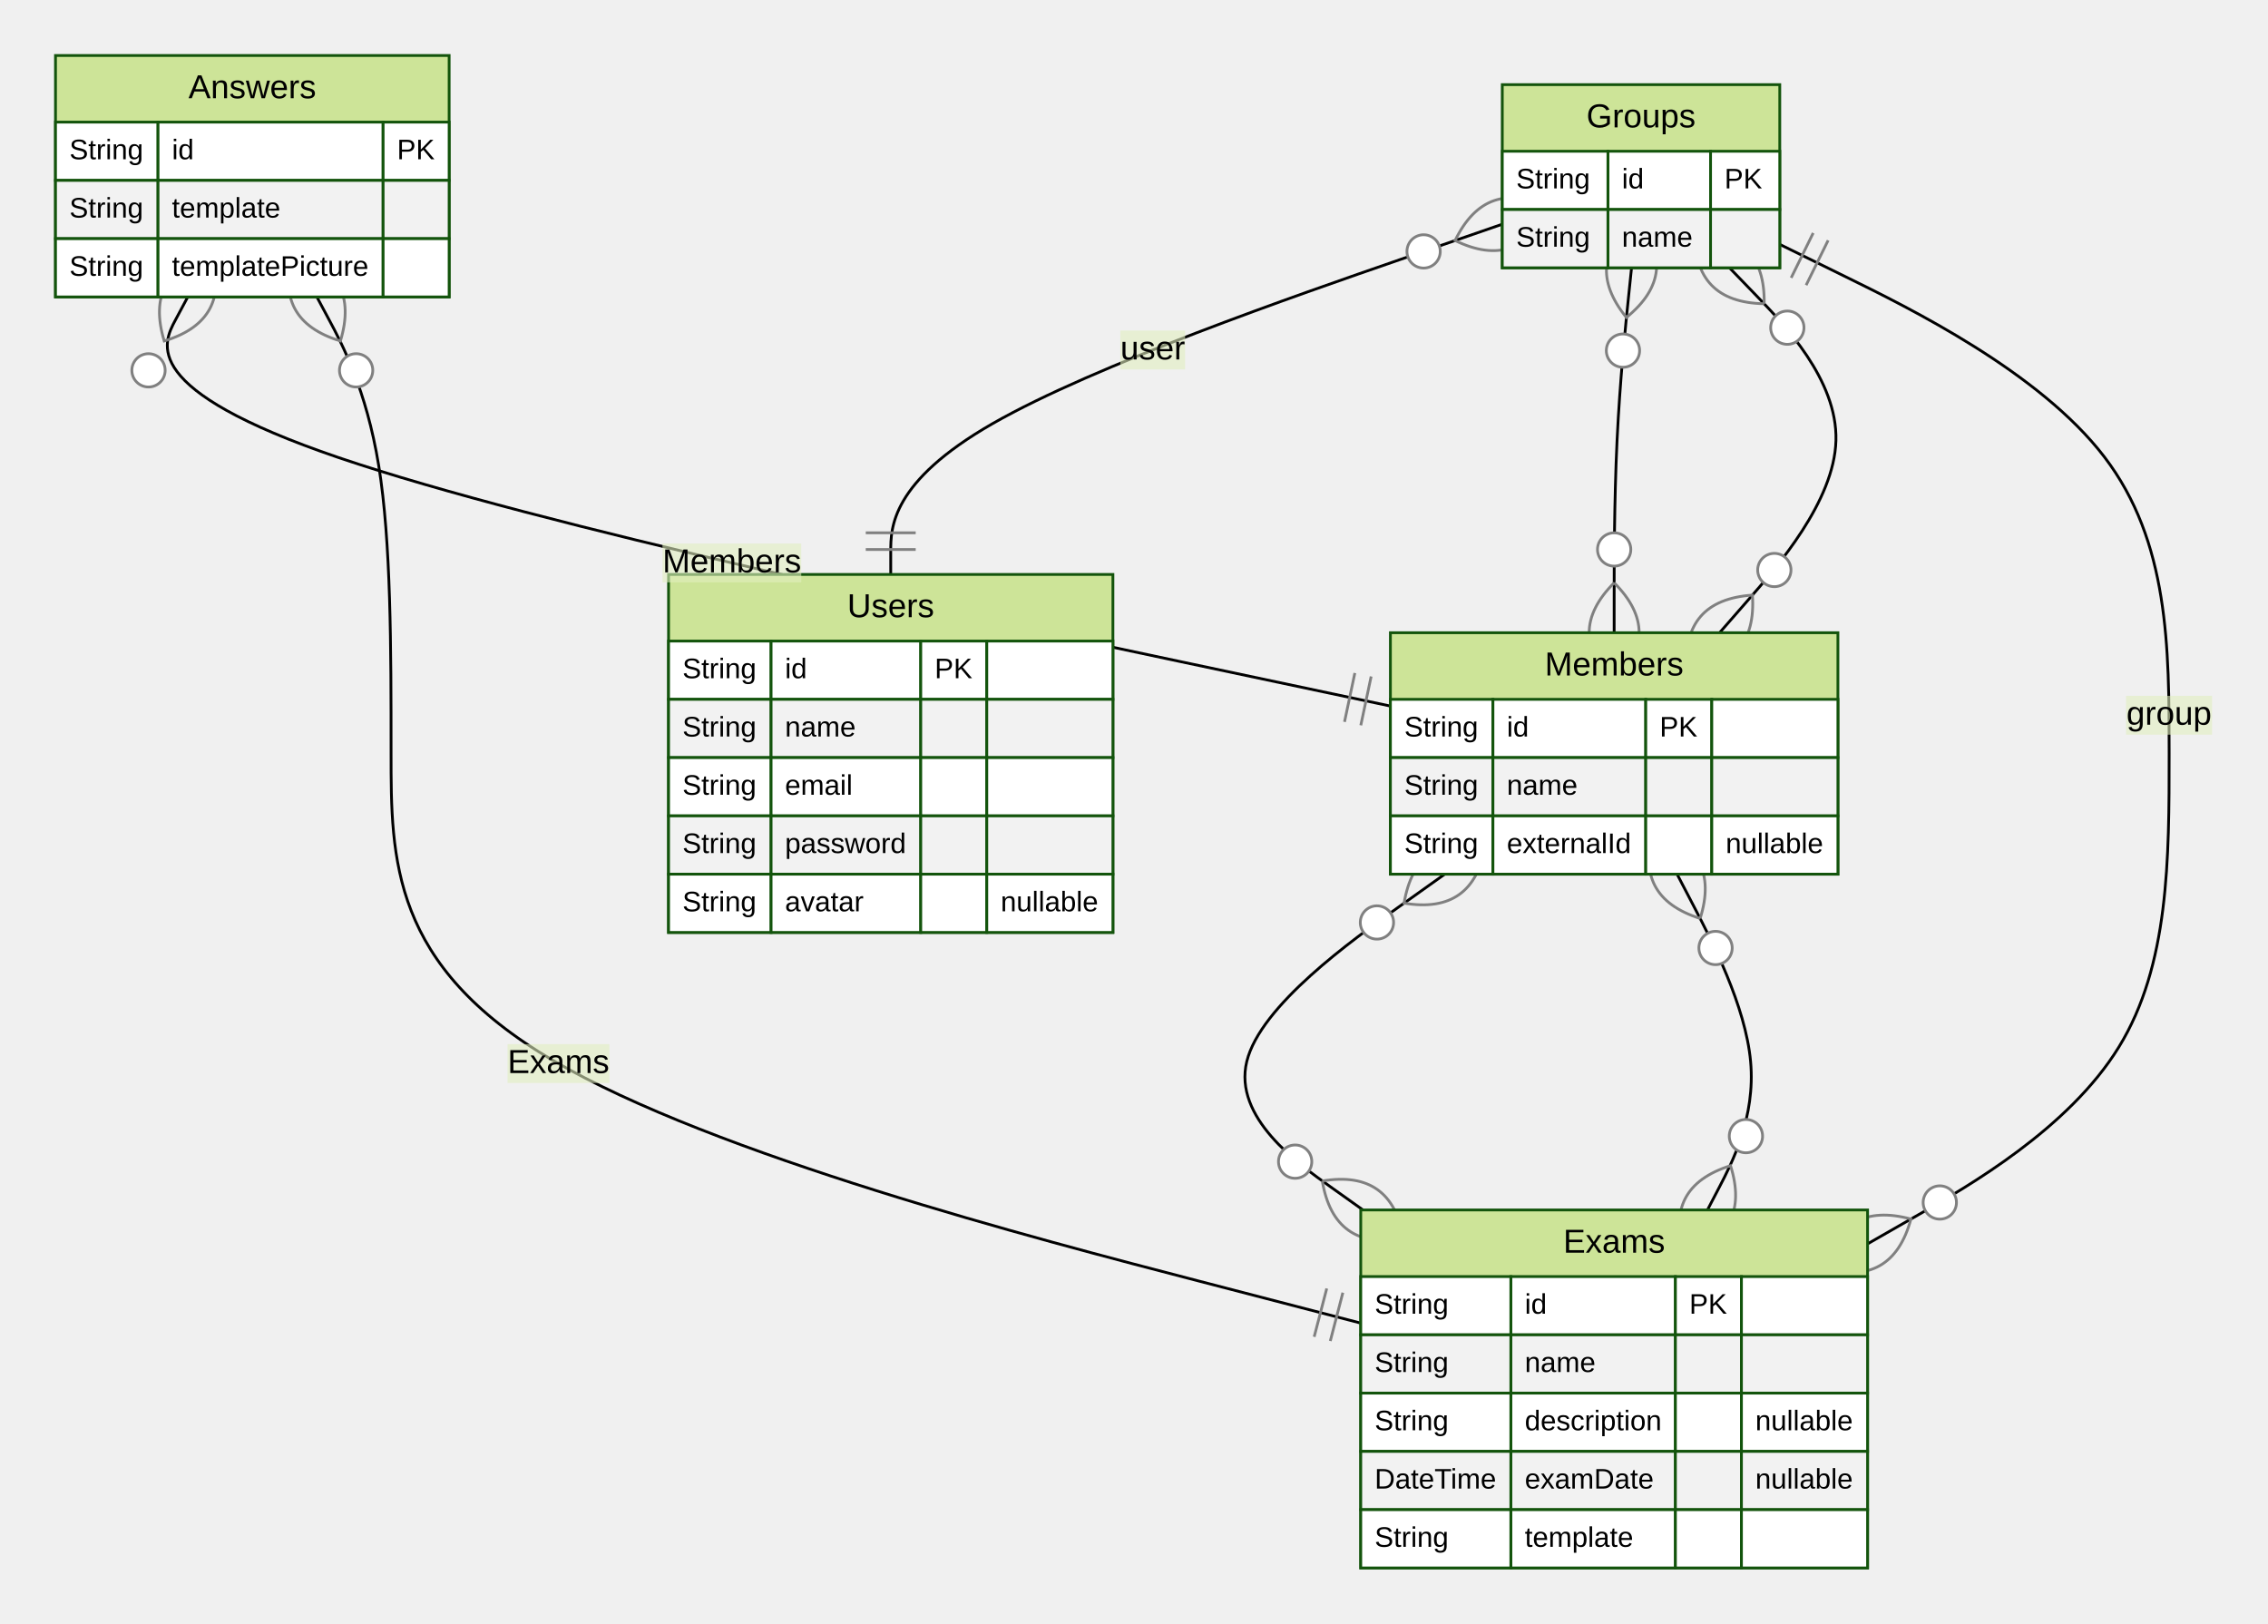
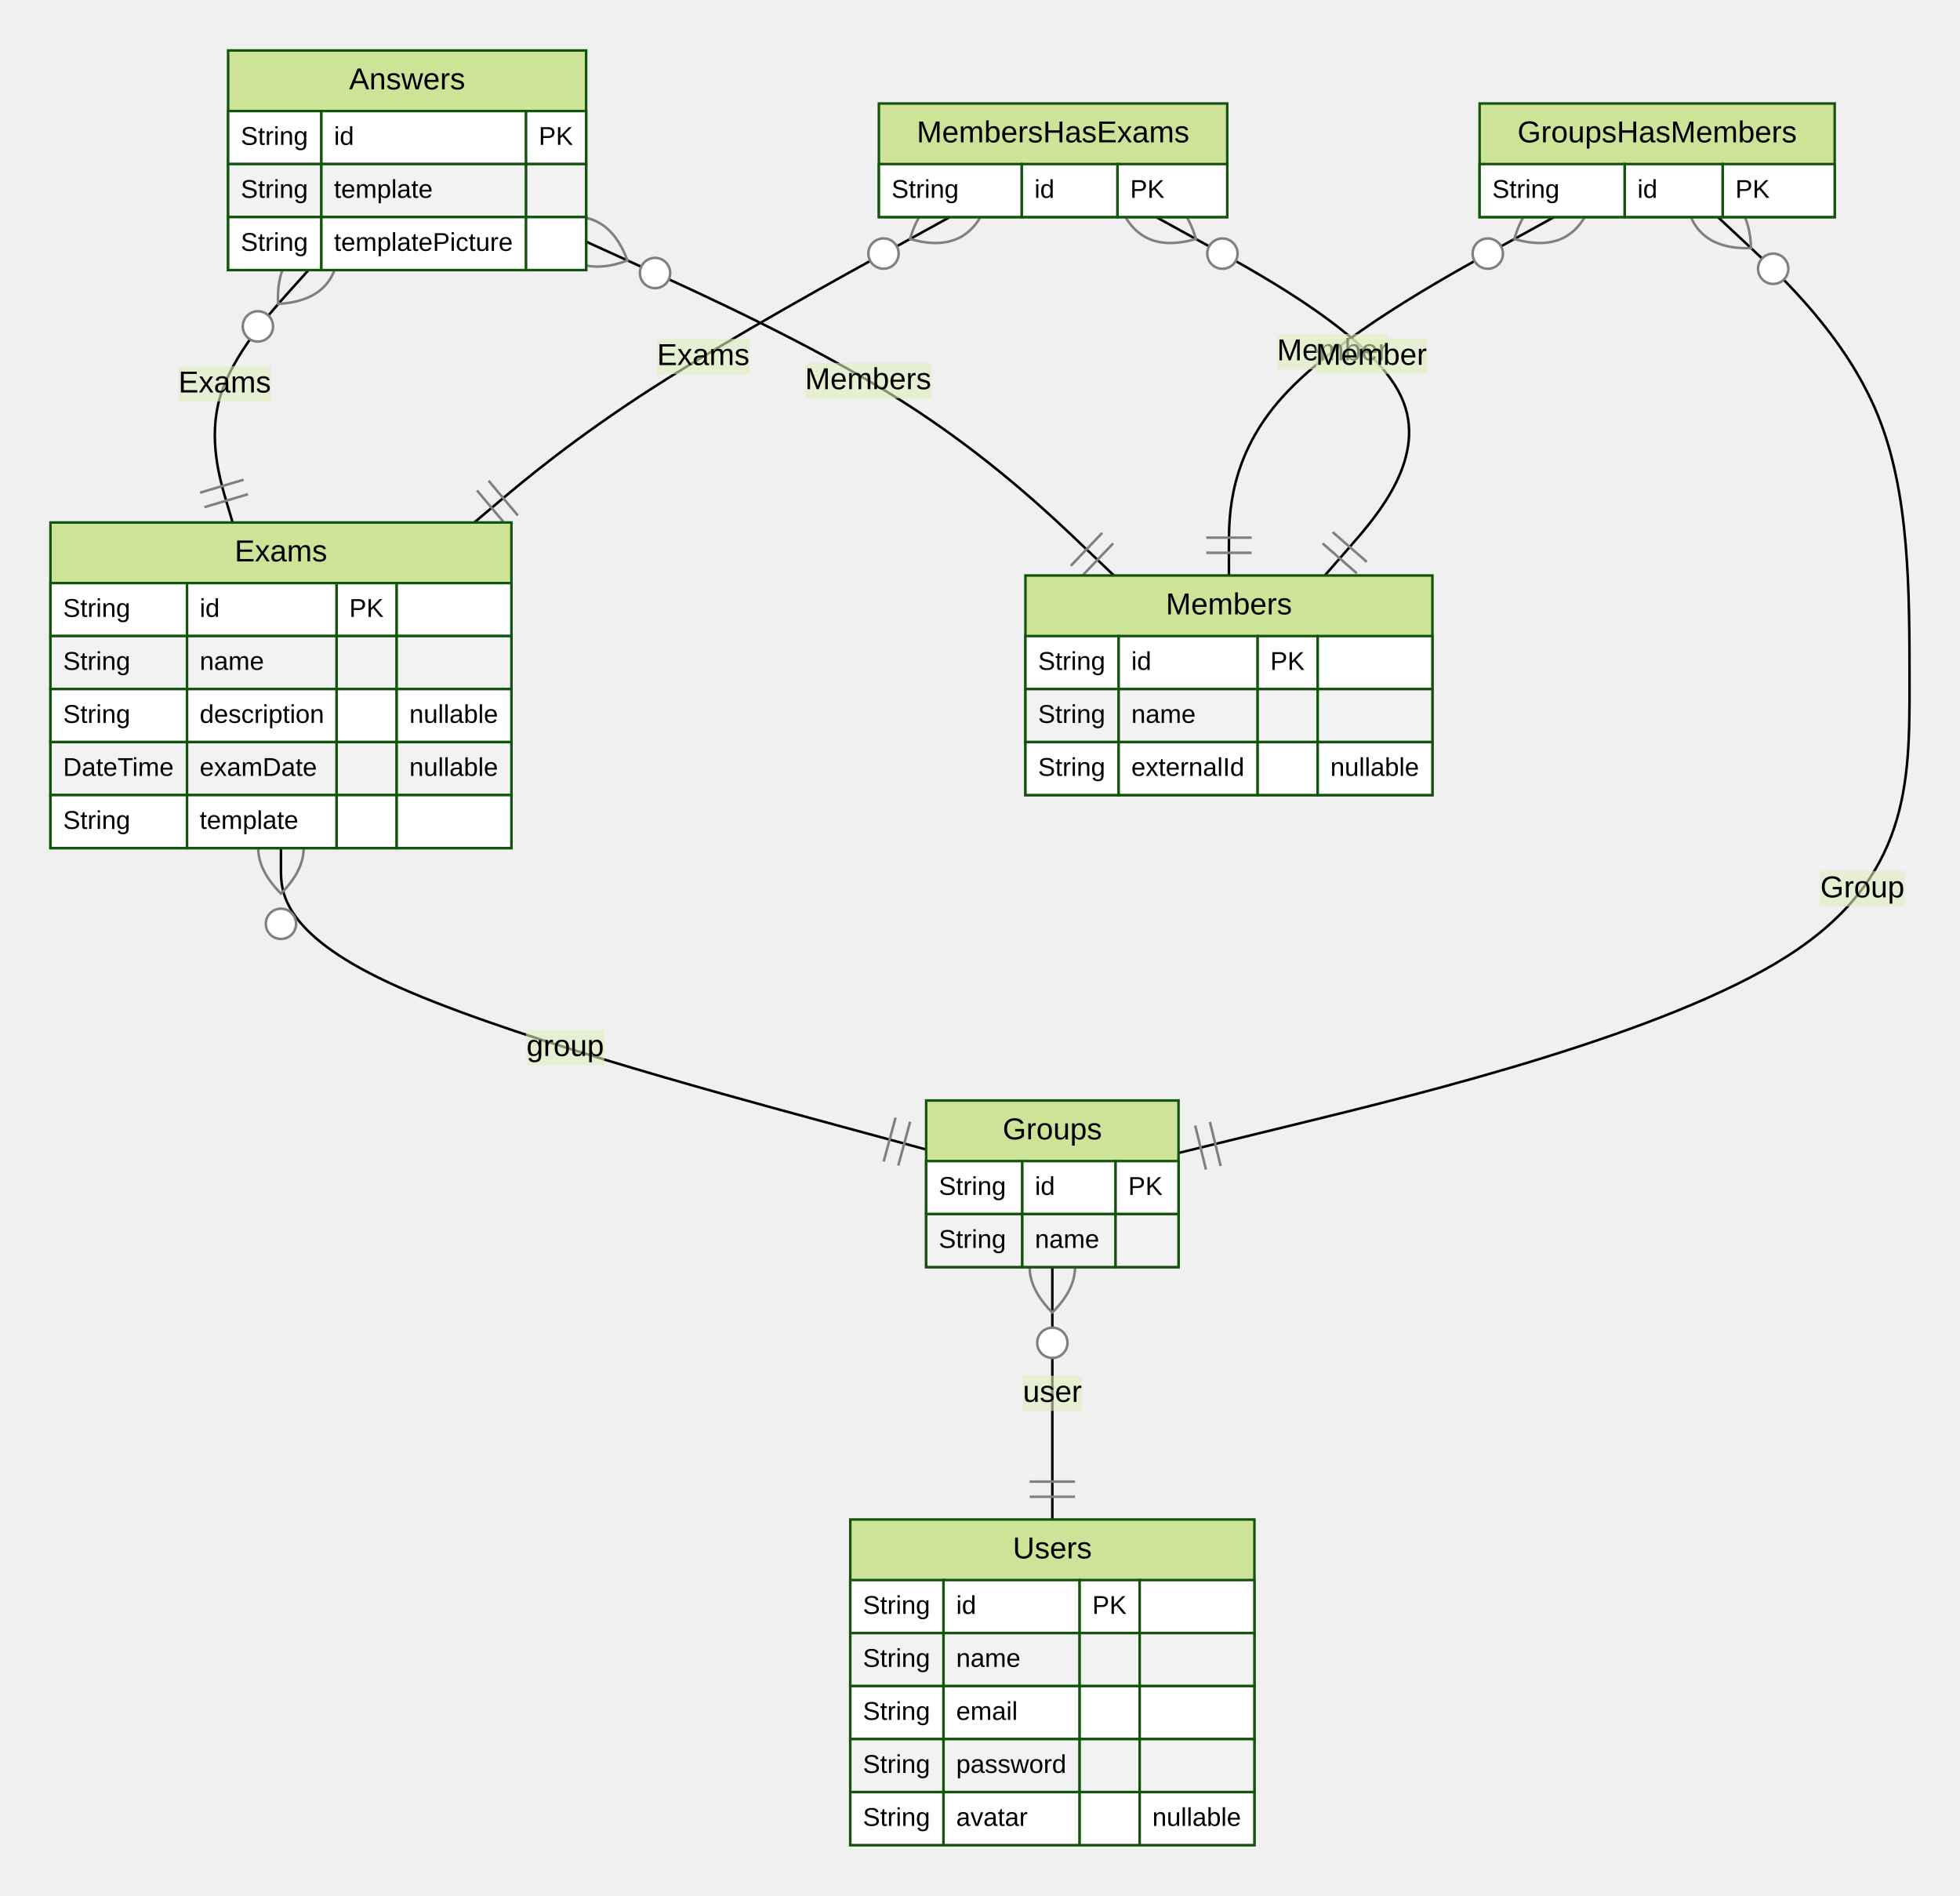
- <svg xmlns="http://www.w3.org/2000/svg" aria-labelledby="chart-title-mermaid-0 chart-desc-mermaid-0" role="img" viewBox="0 0 817.317 585" style="max-width: 817.317px; background-color: white;" width="100%" id="mermaid-0">
+ <svg xmlns="http://www.w3.org/2000/svg" aria-labelledby="chart-title-mermaid-0 chart-desc-mermaid-0" role="img" viewBox="0 0 776.638 751" style="max-width: 776.638px; background-color: white;" width="100%" id="mermaid-0">
  <style>#mermaid-0 {font-family:"trebuchet ms",verdana,arial,sans-serif;font-size:16px;fill:#000000;}#mermaid-0 .error-icon{fill:#552222;}#mermaid-0 .error-text{fill:#552222;stroke:#552222;}#mermaid-0 .edge-thickness-normal{stroke-width:2px;}#mermaid-0 .edge-thickness-thick{stroke-width:3.5px;}#mermaid-0 .edge-pattern-solid{stroke-dasharray:0;}#mermaid-0 .edge-pattern-dashed{stroke-dasharray:3;}#mermaid-0 .edge-pattern-dotted{stroke-dasharray:2;}#mermaid-0 .marker{fill:#000000;stroke:#000000;}#mermaid-0 .marker.cross{stroke:#000000;}#mermaid-0 svg{font-family:"trebuchet ms",verdana,arial,sans-serif;font-size:16px;}#mermaid-0 .entityBox{fill:#cde498;stroke:#13540c;}#mermaid-0 .attributeBoxOdd{fill:#ffffff;stroke:#13540c;}#mermaid-0 .attributeBoxEven{fill:#f2f2f2;stroke:#13540c;}#mermaid-0 .relationshipLabelBox{fill:hsl(78.158, 58.462%, 84.51%);opacity:0.7;background-color:hsl(78.158, 58.462%, 84.51%);}#mermaid-0 .relationshipLabelBox rect{opacity:0.5;}#mermaid-0 .relationshipLine{stroke:#000000;}#mermaid-0 :root{--mermaid-font-family:"trebuchet ms",verdana,arial,sans-serif;}</style>
  <g />
  <defs>
    <marker orient="auto" markerHeight="18" markerWidth="18" refY="9" refX="0" id="ONLY_ONE_START">
      <path d="M9,0 L9,18 M15,0 L15,18" fill="none" stroke="gray" />
    </marker>
  </defs>
  <defs>
    <marker orient="auto" markerHeight="18" markerWidth="18" refY="9" refX="18" id="ONLY_ONE_END">
      <path d="M3,0 L3,18 M9,0 L9,18" fill="none" stroke="gray" />
    </marker>
  </defs>
  <defs>
    <marker orient="auto" markerHeight="18" markerWidth="30" refY="9" refX="0" id="ZERO_OR_ONE_START">
      <circle r="6" cy="9" cx="21" fill="white" stroke="gray" />
      <path d="M9,0 L9,18" fill="none" stroke="gray" />
    </marker>
  </defs>
  <defs>
    <marker orient="auto" markerHeight="18" markerWidth="30" refY="9" refX="30" id="ZERO_OR_ONE_END">
      <circle r="6" cy="9" cx="9" fill="white" stroke="gray" />
      <path d="M21,0 L21,18" fill="none" stroke="gray" />
    </marker>
  </defs>
  <defs>
    <marker orient="auto" markerHeight="36" markerWidth="45" refY="18" refX="18" id="ONE_OR_MORE_START">
      <path d="M0,18 Q 18,0 36,18 Q 18,36 0,18 M42,9 L42,27" fill="none" stroke="gray" />
    </marker>
  </defs>
  <defs>
    <marker orient="auto" markerHeight="36" markerWidth="45" refY="18" refX="27" id="ONE_OR_MORE_END">
      <path d="M3,9 L3,27 M9,18 Q27,0 45,18 Q27,36 9,18" fill="none" stroke="gray" />
    </marker>
  </defs>
  <defs>
    <marker orient="auto" markerHeight="36" markerWidth="57" refY="18" refX="18" id="ZERO_OR_MORE_START">
      <circle r="6" cy="18" cx="48" fill="white" stroke="gray" />
      <path d="M0,18 Q18,0 36,18 Q18,36 0,18" fill="none" stroke="gray" />
    </marker>
  </defs>
  <defs>
    <marker orient="auto" markerHeight="36" markerWidth="57" refY="18" refX="39" id="ZERO_OR_MORE_END">
      <circle r="6" cy="18" cx="9" fill="white" stroke="gray" />
      <path d="M21,18 Q39,0 57,18 Q39,36 21,18" fill="none" stroke="gray" />
    </marker>
  </defs>
-   <path marker-start="url(#ZERO_OR_MORE_START)" marker-end="url(#ONLY_ONE_END)" fill="none" stroke="gray" d="M541.375,80.79L504.645,93.492C467.915,106.194,394.454,131.597,357.723,152.632C320.993,173.667,320.993,190.333,320.993,198.667L320.993,207" class="er relationshipLine" />
-   <path marker-start="url(#ZERO_OR_MORE_START)" marker-end="url(#ZERO_OR_MORE_END)" fill="none" stroke="gray" d="M587.958,96.5L586.914,106.583C585.869,116.667,583.781,136.833,582.737,158.75C581.692,180.667,581.692,204.333,581.692,216.167L581.692,228" class="er relationshipLine" />
-   <path marker-start="url(#ZERO_OR_MORE_START)" marker-end="url(#ONLY_ONE_END)" fill="none" stroke="gray" d="M673.014,448.219L691.127,437.849C709.24,427.479,745.466,406.74,763.579,377.286C781.692,347.833,781.692,309.667,781.692,271.5C781.692,233.333,781.692,195.167,758.306,164.594C734.92,134.021,688.148,111.043,664.761,99.554L641.375,88.064" class="er relationshipLine" />
-   <path marker-start="url(#ZERO_OR_MORE_START)" marker-end="url(#ZERO_OR_MORE_END)" fill="none" stroke="gray" d="M615.313,436L619.657,427.667C624,419.333,632.688,402.667,630.863,382.5C629.039,362.333,616.703,338.667,610.535,326.833L604.367,315" class="er relationshipLine" />
-   <path marker-start="url(#ZERO_OR_MORE_START)" marker-end="url(#ONLY_ONE_END)" fill="none" stroke="gray" d="M67.666,107L63.21,115.333C58.754,123.667,49.841,140.333,122.073,164.904C194.305,189.476,347.681,221.951,424.37,238.189L501.058,254.427" class="er relationshipLine" />
-   <path marker-start="url(#ZERO_OR_MORE_START)" marker-end="url(#ONLY_ONE_END)" fill="none" stroke="gray" d="M114.19,107L118.647,115.333C123.103,123.667,132.016,140.333,136.472,167.75C140.928,195.167,140.928,233.333,140.928,271.5C140.928,309.667,140.928,347.833,199.169,382.046C257.409,416.259,373.89,446.518,432.131,461.647L490.371,476.777" class="er relationshipLine" />
-   <path marker-start="url(#ZERO_OR_MORE_START)" marker-end="url(#ZERO_OR_MORE_END)" fill="none" stroke="gray" d="M619.684,228L630.018,216.167C640.353,204.333,661.023,180.667,661.618,158.75C662.212,136.833,642.732,116.667,632.992,106.583L623.252,96.5" class="er relationshipLine" />
-   <path marker-start="url(#ZERO_OR_MORE_START)" marker-end="url(#ZERO_OR_MORE_END)" fill="none" stroke="gray" d="M520.641,315L504.033,326.833C487.425,338.667,454.209,362.333,449.297,382.5C444.385,402.667,467.776,419.333,479.472,427.667L491.167,436" class="er relationshipLine" />
-   <g transform="translate(240.9282,207 )" id="Users">
+   <path marker-start="url(#ZERO_OR_MORE_START)" marker-end="url(#ONLY_ONE_END)" fill="none" stroke="gray" d="M416.983,502L416.983,510.333C416.983,518.667,416.983,535.333,416.983,552C416.983,568.667,416.983,585.333,416.983,593.667L416.983,602" class="er relationshipLine" />
+   <path marker-start="url(#ZERO_OR_MORE_START)" marker-end="url(#ONLY_ONE_END)" fill="none" stroke="gray" d="M111.321,336L111.321,344.333C111.321,352.667,111.321,369.333,153.932,389.237C196.542,409.141,281.762,432.282,324.373,443.852L366.983,455.423" class="er relationshipLine" />
+   <path marker-start="url(#ZERO_OR_MORE_START)" marker-end="url(#ONLY_ONE_END)" fill="none" stroke="gray" d="M232.25,95.746L254.705,105.955C277.161,116.164,322.072,136.582,356.926,158.624C391.78,180.667,416.578,204.333,428.977,216.167L441.376,228" class="er relationshipLine" />
+   <path marker-start="url(#ZERO_OR_MORE_START)" marker-end="url(#ONLY_ONE_END)" fill="none" stroke="gray" d="M122.244,107L114.758,115.333C107.272,123.667,92.299,140.333,87.287,157C82.275,173.667,87.224,190.333,89.698,198.667L92.172,207" class="er relationshipLine" />
+   <path marker-start="url(#ZERO_OR_MORE_START)" marker-end="url(#ONLY_ONE_END)" fill="none" stroke="gray" d="M615.805,86L594.33,97.833C572.855,109.667,529.905,133.333,508.43,157C486.955,180.667,486.955,204.333,486.955,216.167L486.955,228" class="er relationshipLine" />
+   <path marker-start="url(#ZERO_OR_MORE_START)" marker-end="url(#ONLY_ONE_END)" fill="none" stroke="gray" d="M680.702,86L693.358,97.833C706.014,109.667,731.326,133.333,743.982,164.25C756.638,195.167,756.638,233.333,756.638,271.5C756.638,309.667,756.638,347.833,708.362,378.714C660.086,409.594,563.535,433.188,515.259,444.985L466.983,456.782" class="er relationshipLine" />
+   <path marker-start="url(#ZERO_OR_MORE_START)" marker-end="url(#ONLY_ONE_END)" fill="none" stroke="gray" d="M458.104,86L479.579,97.833C501.054,109.667,544.004,133.333,555.145,157C566.285,180.667,545.616,204.333,535.281,216.167L524.946,228" class="er relationshipLine" />
+   <path marker-start="url(#ZERO_OR_MORE_START)" marker-end="url(#ONLY_ONE_END)" fill="none" stroke="gray" d="M376.369,86L354.857,97.833C333.346,109.667,290.322,133.333,258.914,153.5C227.506,173.667,207.713,190.333,197.817,198.667L187.92,207" class="er relationshipLine" />
+   <g transform="translate(336.9179,602 )" id="Users">
    <rect height="129" width="160.13" y="0" x="0" stroke="gray" fill-opacity="100%" fill="honeydew" class="er entityBox" />
    <text transform="translate(80.06488,12)" style="font-family: &quot;trebuchet ms&quot;, verdana, arial, sans-serif;; font-size: 12px" text-anchor="middle" dominant-baseline="middle" y="0" x="0" id="entity-Users" class="er entityLabel">Users</text>
    <rect height="21" width="36.947" y="24" x="0" stroke="gray" fill-opacity="100%" fill="honeydew" class="er attributeBoxOdd" />
    <text transform="translate(5,34.5)" style="font-family: &quot;trebuchet ms&quot;, verdana, arial, sans-serif;; font-size: 10.2px" text-anchor="left" dominant-baseline="middle" y="0" x="0" id="entity-Users-attr-1-type" class="er entityLabel">String</text>
    <rect height="21" width="53.935" y="24" x="36.947" stroke="gray" fill-opacity="100%" fill="honeydew" class="er attributeBoxOdd" />
    <text transform="translate(41.94705,34.5)" style="font-family: &quot;trebuchet ms&quot;, verdana, arial, sans-serif;; font-size: 10.2px" text-anchor="left" dominant-baseline="middle" y="0" x="0" id="entity-Users-attr-1-name" class="er entityLabel">id</text>
    <rect height="21" width="23.795" y="24" x="90.882" stroke="gray" fill-opacity="100%" fill="honeydew" class="er attributeBoxOdd" />
    <text transform="translate(95.88156,34.5)" style="font-family: &quot;trebuchet ms&quot;, verdana, arial, sans-serif;; font-size: 10.2px" text-anchor="left" dominant-baseline="middle" y="0" x="0" id="entity-Users-attr-1-key" class="er entityLabel">PK</text>
    <rect height="21" width="45.453" y="24" x="114.677" stroke="gray" fill-opacity="100%" fill="honeydew" class="er attributeBoxOdd" />
    <text transform="translate(119.6765,34.5)" style="font-family: &quot;trebuchet ms&quot;, verdana, arial, sans-serif;; font-size: 10.2px" text-anchor="left" dominant-baseline="middle" y="0" x="0" id="entity-Users-attr-1-comment" class="er entityLabel" />
    <rect height="21" width="36.947" y="45" x="0" stroke="gray" fill-opacity="100%" fill="honeydew" class="er attributeBoxEven" />
    <text transform="translate(5,55.5)" style="font-family: &quot;trebuchet ms&quot;, verdana, arial, sans-serif;; font-size: 10.2px" text-anchor="left" dominant-baseline="middle" y="0" x="0" id="entity-Users-attr-2-type" class="er entityLabel">String</text>
    <rect height="21" width="53.935" y="45" x="36.947" stroke="gray" fill-opacity="100%" fill="honeydew" class="er attributeBoxEven" />
    <text transform="translate(41.94705,55.5)" style="font-family: &quot;trebuchet ms&quot;, verdana, arial, sans-serif;; font-size: 10.2px" text-anchor="left" dominant-baseline="middle" y="0" x="0" id="entity-Users-attr-2-name" class="er entityLabel">name</text>
    <rect height="21" width="23.795" y="45" x="90.882" stroke="gray" fill-opacity="100%" fill="honeydew" class="er attributeBoxEven" />
    <text transform="translate(95.88156,55.5)" style="font-family: &quot;trebuchet ms&quot;, verdana, arial, sans-serif;; font-size: 10.2px" text-anchor="left" dominant-baseline="middle" y="0" x="0" id="entity-Users-attr-2-key" class="er entityLabel" />
    <rect height="21" width="45.453" y="45" x="114.677" stroke="gray" fill-opacity="100%" fill="honeydew" class="er attributeBoxEven" />
    <text transform="translate(119.6765,55.5)" style="font-family: &quot;trebuchet ms&quot;, verdana, arial, sans-serif;; font-size: 10.2px" text-anchor="left" dominant-baseline="middle" y="0" x="0" id="entity-Users-attr-2-comment" class="er entityLabel" />
    <rect height="21" width="36.947" y="66" x="0" stroke="gray" fill-opacity="100%" fill="honeydew" class="er attributeBoxOdd" />
    <text transform="translate(5,76.5)" style="font-family: &quot;trebuchet ms&quot;, verdana, arial, sans-serif;; font-size: 10.2px" text-anchor="left" dominant-baseline="middle" y="0" x="0" id="entity-Users-attr-3-type" class="er entityLabel">String</text>
    <rect height="21" width="53.935" y="66" x="36.947" stroke="gray" fill-opacity="100%" fill="honeydew" class="er attributeBoxOdd" />
    <text transform="translate(41.94705,76.5)" style="font-family: &quot;trebuchet ms&quot;, verdana, arial, sans-serif;; font-size: 10.2px" text-anchor="left" dominant-baseline="middle" y="0" x="0" id="entity-Users-attr-3-name" class="er entityLabel">email</text>
    <rect height="21" width="23.795" y="66" x="90.882" stroke="gray" fill-opacity="100%" fill="honeydew" class="er attributeBoxOdd" />
    <text transform="translate(95.88156,76.5)" style="font-family: &quot;trebuchet ms&quot;, verdana, arial, sans-serif;; font-size: 10.2px" text-anchor="left" dominant-baseline="middle" y="0" x="0" id="entity-Users-attr-3-key" class="er entityLabel" />
    <rect height="21" width="45.453" y="66" x="114.677" stroke="gray" fill-opacity="100%" fill="honeydew" class="er attributeBoxOdd" />
    <text transform="translate(119.6765,76.5)" style="font-family: &quot;trebuchet ms&quot;, verdana, arial, sans-serif;; font-size: 10.2px" text-anchor="left" dominant-baseline="middle" y="0" x="0" id="entity-Users-attr-3-comment" class="er entityLabel" />
    <rect height="21" width="36.947" y="87" x="0" stroke="gray" fill-opacity="100%" fill="honeydew" class="er attributeBoxEven" />
    <text transform="translate(5,97.5)" style="font-family: &quot;trebuchet ms&quot;, verdana, arial, sans-serif;; font-size: 10.2px" text-anchor="left" dominant-baseline="middle" y="0" x="0" id="entity-Users-attr-4-type" class="er entityLabel">String</text>
    <rect height="21" width="53.935" y="87" x="36.947" stroke="gray" fill-opacity="100%" fill="honeydew" class="er attributeBoxEven" />
    <text transform="translate(41.94705,97.5)" style="font-family: &quot;trebuchet ms&quot;, verdana, arial, sans-serif;; font-size: 10.2px" text-anchor="left" dominant-baseline="middle" y="0" x="0" id="entity-Users-attr-4-name" class="er entityLabel">password</text>
    <rect height="21" width="23.795" y="87" x="90.882" stroke="gray" fill-opacity="100%" fill="honeydew" class="er attributeBoxEven" />
    <text transform="translate(95.88156,97.5)" style="font-family: &quot;trebuchet ms&quot;, verdana, arial, sans-serif;; font-size: 10.2px" text-anchor="left" dominant-baseline="middle" y="0" x="0" id="entity-Users-attr-4-key" class="er entityLabel" />
    <rect height="21" width="45.453" y="87" x="114.677" stroke="gray" fill-opacity="100%" fill="honeydew" class="er attributeBoxEven" />
    <text transform="translate(119.6765,97.5)" style="font-family: &quot;trebuchet ms&quot;, verdana, arial, sans-serif;; font-size: 10.2px" text-anchor="left" dominant-baseline="middle" y="0" x="0" id="entity-Users-attr-4-comment" class="er entityLabel" />
    <rect height="21" width="36.947" y="108" x="0" stroke="gray" fill-opacity="100%" fill="honeydew" class="er attributeBoxOdd" />
    <text transform="translate(5,118.5)" style="font-family: &quot;trebuchet ms&quot;, verdana, arial, sans-serif;; font-size: 10.2px" text-anchor="left" dominant-baseline="middle" y="0" x="0" id="entity-Users-attr-5-type" class="er entityLabel">String</text>
    <rect height="21" width="53.935" y="108" x="36.947" stroke="gray" fill-opacity="100%" fill="honeydew" class="er attributeBoxOdd" />
    <text transform="translate(41.94705,118.5)" style="font-family: &quot;trebuchet ms&quot;, verdana, arial, sans-serif;; font-size: 10.2px" text-anchor="left" dominant-baseline="middle" y="0" x="0" id="entity-Users-attr-5-name" class="er entityLabel">avatar</text>
    <rect height="21" width="23.795" y="108" x="90.882" stroke="gray" fill-opacity="100%" fill="honeydew" class="er attributeBoxOdd" />
    <text transform="translate(95.88156,118.5)" style="font-family: &quot;trebuchet ms&quot;, verdana, arial, sans-serif;; font-size: 10.2px" text-anchor="left" dominant-baseline="middle" y="0" x="0" id="entity-Users-attr-5-key" class="er entityLabel" />
    <rect height="21" width="45.453" y="108" x="114.677" stroke="gray" fill-opacity="100%" fill="honeydew" class="er attributeBoxOdd" />
    <text transform="translate(119.6765,118.5)" style="font-family: &quot;trebuchet ms&quot;, verdana, arial, sans-serif;; font-size: 10.2px" text-anchor="left" dominant-baseline="middle" y="0" x="0" id="entity-Users-attr-5-comment" class="er entityLabel">nullable</text>
  </g>
-   <g transform="translate(541.3752,30.5 )" id="Groups">
+   <g transform="translate(366.9827,436 )" id="Groups">
    <rect height="66" width="100" y="0" x="0" stroke="gray" fill-opacity="100%" fill="honeydew" class="er entityBox" />
    <text transform="translate(50,12)" style="font-family: &quot;trebuchet ms&quot;, verdana, arial, sans-serif;; font-size: 12px" text-anchor="middle" dominant-baseline="middle" y="0" x="0" id="entity-Groups" class="er entityLabel">Groups</text>
    <rect height="21" width="38.094" y="24" x="0" stroke="gray" fill-opacity="100%" fill="honeydew" class="er attributeBoxOdd" />
    <text transform="translate(5,34.5)" style="font-family: &quot;trebuchet ms&quot;, verdana, arial, sans-serif;; font-size: 10.2px" text-anchor="left" dominant-baseline="middle" y="0" x="0" id="entity-Groups-attr-1-type" class="er entityLabel">String</text>
    <rect height="21" width="36.965" y="24" x="38.094" stroke="gray" fill-opacity="100%" fill="honeydew" class="er attributeBoxOdd" />
    <text transform="translate(43.09375,34.5)" style="font-family: &quot;trebuchet ms&quot;, verdana, arial, sans-serif;; font-size: 10.2px" text-anchor="left" dominant-baseline="middle" y="0" x="0" id="entity-Groups-attr-1-name" class="er entityLabel">id</text>
    <rect height="21" width="24.942" y="24" x="75.058" stroke="gray" fill-opacity="100%" fill="honeydew" class="er attributeBoxOdd" />
    <text transform="translate(80.05832,34.5)" style="font-family: &quot;trebuchet ms&quot;, verdana, arial, sans-serif;; font-size: 10.2px" text-anchor="left" dominant-baseline="middle" y="0" x="0" id="entity-Groups-attr-1-key" class="er entityLabel">PK</text>
    <rect height="21" width="38.094" y="45" x="0" stroke="gray" fill-opacity="100%" fill="honeydew" class="er attributeBoxEven" />
    <text transform="translate(5,55.5)" style="font-family: &quot;trebuchet ms&quot;, verdana, arial, sans-serif;; font-size: 10.2px" text-anchor="left" dominant-baseline="middle" y="0" x="0" id="entity-Groups-attr-2-type" class="er entityLabel">String</text>
    <rect height="21" width="36.965" y="45" x="38.094" stroke="gray" fill-opacity="100%" fill="honeydew" class="er attributeBoxEven" />
    <text transform="translate(43.09375,55.5)" style="font-family: &quot;trebuchet ms&quot;, verdana, arial, sans-serif;; font-size: 10.2px" text-anchor="left" dominant-baseline="middle" y="0" x="0" id="entity-Groups-attr-2-name" class="er entityLabel">name</text>
    <rect height="21" width="24.942" y="45" x="75.058" stroke="gray" fill-opacity="100%" fill="honeydew" class="er attributeBoxEven" />
    <text transform="translate(80.05832,55.5)" style="font-family: &quot;trebuchet ms&quot;, verdana, arial, sans-serif;; font-size: 10.2px" text-anchor="left" dominant-baseline="middle" y="0" x="0" id="entity-Groups-attr-2-key" class="er entityLabel" />
  </g>
-   <g transform="translate(490.3712,436 )" id="Exams">
+   <g transform="translate(20,207 )" id="Exams">
    <rect height="129" width="182.643" y="0" x="0" stroke="gray" fill-opacity="100%" fill="honeydew" class="er entityBox" />
    <text transform="translate(91.32129,12)" style="font-family: &quot;trebuchet ms&quot;, verdana, arial, sans-serif;; font-size: 12px" text-anchor="middle" dominant-baseline="middle" y="0" x="0" id="entity-Exams" class="er entityLabel">Exams</text>
    <rect height="21" width="54.113" y="24" x="0" stroke="gray" fill-opacity="100%" fill="honeydew" class="er attributeBoxOdd" />
    <text transform="translate(5,34.5)" style="font-family: &quot;trebuchet ms&quot;, verdana, arial, sans-serif;; font-size: 10.2px" text-anchor="left" dominant-baseline="middle" y="0" x="0" id="entity-Exams-attr-1-type" class="er entityLabel">String</text>
    <rect height="21" width="59.281" y="24" x="54.113" stroke="gray" fill-opacity="100%" fill="honeydew" class="er attributeBoxOdd" />
    <text transform="translate(59.11313,34.5)" style="font-family: &quot;trebuchet ms&quot;, verdana, arial, sans-serif;; font-size: 10.2px" text-anchor="left" dominant-baseline="middle" y="0" x="0" id="entity-Exams-attr-1-name" class="er entityLabel">id</text>
    <rect height="21" width="23.795" y="24" x="113.394" stroke="gray" fill-opacity="100%" fill="honeydew" class="er attributeBoxOdd" />
    <text transform="translate(118.3944,34.5)" style="font-family: &quot;trebuchet ms&quot;, verdana, arial, sans-serif;; font-size: 10.2px" text-anchor="left" dominant-baseline="middle" y="0" x="0" id="entity-Exams-attr-1-key" class="er entityLabel">PK</text>
    <rect height="21" width="45.453" y="24" x="137.189" stroke="gray" fill-opacity="100%" fill="honeydew" class="er attributeBoxOdd" />
    <text transform="translate(142.1894,34.5)" style="font-family: &quot;trebuchet ms&quot;, verdana, arial, sans-serif;; font-size: 10.2px" text-anchor="left" dominant-baseline="middle" y="0" x="0" id="entity-Exams-attr-1-comment" class="er entityLabel" />
    <rect height="21" width="54.113" y="45" x="0" stroke="gray" fill-opacity="100%" fill="honeydew" class="er attributeBoxEven" />
    <text transform="translate(5,55.5)" style="font-family: &quot;trebuchet ms&quot;, verdana, arial, sans-serif;; font-size: 10.2px" text-anchor="left" dominant-baseline="middle" y="0" x="0" id="entity-Exams-attr-2-type" class="er entityLabel">String</text>
    <rect height="21" width="59.281" y="45" x="54.113" stroke="gray" fill-opacity="100%" fill="honeydew" class="er attributeBoxEven" />
    <text transform="translate(59.11313,55.5)" style="font-family: &quot;trebuchet ms&quot;, verdana, arial, sans-serif;; font-size: 10.2px" text-anchor="left" dominant-baseline="middle" y="0" x="0" id="entity-Exams-attr-2-name" class="er entityLabel">name</text>
    <rect height="21" width="23.795" y="45" x="113.394" stroke="gray" fill-opacity="100%" fill="honeydew" class="er attributeBoxEven" />
    <text transform="translate(118.3944,55.5)" style="font-family: &quot;trebuchet ms&quot;, verdana, arial, sans-serif;; font-size: 10.2px" text-anchor="left" dominant-baseline="middle" y="0" x="0" id="entity-Exams-attr-2-key" class="er entityLabel" />
    <rect height="21" width="45.453" y="45" x="137.189" stroke="gray" fill-opacity="100%" fill="honeydew" class="er attributeBoxEven" />
    <text transform="translate(142.1894,55.5)" style="font-family: &quot;trebuchet ms&quot;, verdana, arial, sans-serif;; font-size: 10.2px" text-anchor="left" dominant-baseline="middle" y="0" x="0" id="entity-Exams-attr-2-comment" class="er entityLabel" />
    <rect height="21" width="54.113" y="66" x="0" stroke="gray" fill-opacity="100%" fill="honeydew" class="er attributeBoxOdd" />
    <text transform="translate(5,76.5)" style="font-family: &quot;trebuchet ms&quot;, verdana, arial, sans-serif;; font-size: 10.2px" text-anchor="left" dominant-baseline="middle" y="0" x="0" id="entity-Exams-attr-3-type" class="er entityLabel">String</text>
    <rect height="21" width="59.281" y="66" x="54.113" stroke="gray" fill-opacity="100%" fill="honeydew" class="er attributeBoxOdd" />
    <text transform="translate(59.11313,76.5)" style="font-family: &quot;trebuchet ms&quot;, verdana, arial, sans-serif;; font-size: 10.2px" text-anchor="left" dominant-baseline="middle" y="0" x="0" id="entity-Exams-attr-3-name" class="er entityLabel">description</text>
    <rect height="21" width="23.795" y="66" x="113.394" stroke="gray" fill-opacity="100%" fill="honeydew" class="er attributeBoxOdd" />
    <text transform="translate(118.3944,76.5)" style="font-family: &quot;trebuchet ms&quot;, verdana, arial, sans-serif;; font-size: 10.2px" text-anchor="left" dominant-baseline="middle" y="0" x="0" id="entity-Exams-attr-3-key" class="er entityLabel" />
    <rect height="21" width="45.453" y="66" x="137.189" stroke="gray" fill-opacity="100%" fill="honeydew" class="er attributeBoxOdd" />
    <text transform="translate(142.1894,76.5)" style="font-family: &quot;trebuchet ms&quot;, verdana, arial, sans-serif;; font-size: 10.2px" text-anchor="left" dominant-baseline="middle" y="0" x="0" id="entity-Exams-attr-3-comment" class="er entityLabel">nullable</text>
    <rect height="21" width="54.113" y="87" x="0" stroke="gray" fill-opacity="100%" fill="honeydew" class="er attributeBoxEven" />
    <text transform="translate(5,97.5)" style="font-family: &quot;trebuchet ms&quot;, verdana, arial, sans-serif;; font-size: 10.2px" text-anchor="left" dominant-baseline="middle" y="0" x="0" id="entity-Exams-attr-4-type" class="er entityLabel">DateTime</text>
    <rect height="21" width="59.281" y="87" x="54.113" stroke="gray" fill-opacity="100%" fill="honeydew" class="er attributeBoxEven" />
    <text transform="translate(59.11313,97.5)" style="font-family: &quot;trebuchet ms&quot;, verdana, arial, sans-serif;; font-size: 10.2px" text-anchor="left" dominant-baseline="middle" y="0" x="0" id="entity-Exams-attr-4-name" class="er entityLabel">examDate</text>
    <rect height="21" width="23.795" y="87" x="113.394" stroke="gray" fill-opacity="100%" fill="honeydew" class="er attributeBoxEven" />
    <text transform="translate(118.3944,97.5)" style="font-family: &quot;trebuchet ms&quot;, verdana, arial, sans-serif;; font-size: 10.2px" text-anchor="left" dominant-baseline="middle" y="0" x="0" id="entity-Exams-attr-4-key" class="er entityLabel" />
    <rect height="21" width="45.453" y="87" x="137.189" stroke="gray" fill-opacity="100%" fill="honeydew" class="er attributeBoxEven" />
    <text transform="translate(142.1894,97.5)" style="font-family: &quot;trebuchet ms&quot;, verdana, arial, sans-serif;; font-size: 10.2px" text-anchor="left" dominant-baseline="middle" y="0" x="0" id="entity-Exams-attr-4-comment" class="er entityLabel">nullable</text>
    <rect height="21" width="54.113" y="108" x="0" stroke="gray" fill-opacity="100%" fill="honeydew" class="er attributeBoxOdd" />
    <text transform="translate(5,118.5)" style="font-family: &quot;trebuchet ms&quot;, verdana, arial, sans-serif;; font-size: 10.2px" text-anchor="left" dominant-baseline="middle" y="0" x="0" id="entity-Exams-attr-5-type" class="er entityLabel">String</text>
    <rect height="21" width="59.281" y="108" x="54.113" stroke="gray" fill-opacity="100%" fill="honeydew" class="er attributeBoxOdd" />
    <text transform="translate(59.11313,118.5)" style="font-family: &quot;trebuchet ms&quot;, verdana, arial, sans-serif;; font-size: 10.2px" text-anchor="left" dominant-baseline="middle" y="0" x="0" id="entity-Exams-attr-5-name" class="er entityLabel">template</text>
    <rect height="21" width="23.795" y="108" x="113.394" stroke="gray" fill-opacity="100%" fill="honeydew" class="er attributeBoxOdd" />
    <text transform="translate(118.3944,118.5)" style="font-family: &quot;trebuchet ms&quot;, verdana, arial, sans-serif;; font-size: 10.2px" text-anchor="left" dominant-baseline="middle" y="0" x="0" id="entity-Exams-attr-5-key" class="er entityLabel" />
    <rect height="21" width="45.453" y="108" x="137.189" stroke="gray" fill-opacity="100%" fill="honeydew" class="er attributeBoxOdd" />
    <text transform="translate(142.1894,118.5)" style="font-family: &quot;trebuchet ms&quot;, verdana, arial, sans-serif;; font-size: 10.2px" text-anchor="left" dominant-baseline="middle" y="0" x="0" id="entity-Exams-attr-5-comment" class="er entityLabel" />
  </g>
-   <g transform="translate(20,20 )" id="Answers">
+   <g transform="translate(90.39305,20 )" id="Answers">
    <rect height="87" width="141.856" y="0" x="0" stroke="gray" fill-opacity="100%" fill="honeydew" class="er entityBox" />
    <text transform="translate(70.92824,12)" style="font-family: &quot;trebuchet ms&quot;, verdana, arial, sans-serif;; font-size: 12px" text-anchor="middle" dominant-baseline="middle" y="0" x="0" id="entity-Answers" class="er entityLabel">Answers</text>
    <rect height="21" width="36.947" y="24" x="0" stroke="gray" fill-opacity="100%" fill="honeydew" class="er attributeBoxOdd" />
    <text transform="translate(5,34.5)" style="font-family: &quot;trebuchet ms&quot;, verdana, arial, sans-serif;; font-size: 10.2px" text-anchor="left" dominant-baseline="middle" y="0" x="0" id="entity-Answers-attr-1-type" class="er entityLabel">String</text>
    <rect height="21" width="81.114" y="24" x="36.947" stroke="gray" fill-opacity="100%" fill="honeydew" class="er attributeBoxOdd" />
    <text transform="translate(41.94705,34.5)" style="font-family: &quot;trebuchet ms&quot;, verdana, arial, sans-serif;; font-size: 10.2px" text-anchor="left" dominant-baseline="middle" y="0" x="0" id="entity-Answers-attr-1-name" class="er entityLabel">id</text>
    <rect height="21" width="23.795" y="24" x="118.061" stroke="gray" fill-opacity="100%" fill="honeydew" class="er attributeBoxOdd" />
    <text transform="translate(123.0615,34.5)" style="font-family: &quot;trebuchet ms&quot;, verdana, arial, sans-serif;; font-size: 10.2px" text-anchor="left" dominant-baseline="middle" y="0" x="0" id="entity-Answers-attr-1-key" class="er entityLabel">PK</text>
    <rect height="21" width="36.947" y="45" x="0" stroke="gray" fill-opacity="100%" fill="honeydew" class="er attributeBoxEven" />
    <text transform="translate(5,55.5)" style="font-family: &quot;trebuchet ms&quot;, verdana, arial, sans-serif;; font-size: 10.2px" text-anchor="left" dominant-baseline="middle" y="0" x="0" id="entity-Answers-attr-2-type" class="er entityLabel">String</text>
    <rect height="21" width="81.114" y="45" x="36.947" stroke="gray" fill-opacity="100%" fill="honeydew" class="er attributeBoxEven" />
    <text transform="translate(41.94705,55.5)" style="font-family: &quot;trebuchet ms&quot;, verdana, arial, sans-serif;; font-size: 10.2px" text-anchor="left" dominant-baseline="middle" y="0" x="0" id="entity-Answers-attr-2-name" class="er entityLabel">template</text>
    <rect height="21" width="23.795" y="45" x="118.061" stroke="gray" fill-opacity="100%" fill="honeydew" class="er attributeBoxEven" />
    <text transform="translate(123.0615,55.5)" style="font-family: &quot;trebuchet ms&quot;, verdana, arial, sans-serif;; font-size: 10.2px" text-anchor="left" dominant-baseline="middle" y="0" x="0" id="entity-Answers-attr-2-key" class="er entityLabel" />
    <rect height="21" width="36.947" y="66" x="0" stroke="gray" fill-opacity="100%" fill="honeydew" class="er attributeBoxOdd" />
    <text transform="translate(5,76.5)" style="font-family: &quot;trebuchet ms&quot;, verdana, arial, sans-serif;; font-size: 10.2px" text-anchor="left" dominant-baseline="middle" y="0" x="0" id="entity-Answers-attr-3-type" class="er entityLabel">String</text>
    <rect height="21" width="81.114" y="66" x="36.947" stroke="gray" fill-opacity="100%" fill="honeydew" class="er attributeBoxOdd" />
    <text transform="translate(41.94705,76.5)" style="font-family: &quot;trebuchet ms&quot;, verdana, arial, sans-serif;; font-size: 10.2px" text-anchor="left" dominant-baseline="middle" y="0" x="0" id="entity-Answers-attr-3-name" class="er entityLabel">templatePicture</text>
    <rect height="21" width="23.795" y="66" x="118.061" stroke="gray" fill-opacity="100%" fill="honeydew" class="er attributeBoxOdd" />
    <text transform="translate(123.0615,76.5)" style="font-family: &quot;trebuchet ms&quot;, verdana, arial, sans-serif;; font-size: 10.2px" text-anchor="left" dominant-baseline="middle" y="0" x="0" id="entity-Answers-attr-3-key" class="er entityLabel" />
  </g>
-   <g transform="translate(501.058,228 )" id="Members">
+   <g transform="translate(406.3202,228 )" id="Members">
    <rect height="87" width="161.269" y="0" x="0" stroke="gray" fill-opacity="100%" fill="honeydew" class="er entityBox" />
    <text transform="translate(80.63445,12)" style="font-family: &quot;trebuchet ms&quot;, verdana, arial, sans-serif;; font-size: 12px" text-anchor="middle" dominant-baseline="middle" y="0" x="0" id="entity-Members" class="er entityLabel">Members</text>
    <rect height="21" width="36.947" y="24" x="0" stroke="gray" fill-opacity="100%" fill="honeydew" class="er attributeBoxOdd" />
    <text transform="translate(5,34.5)" style="font-family: &quot;trebuchet ms&quot;, verdana, arial, sans-serif;; font-size: 10.2px" text-anchor="left" dominant-baseline="middle" y="0" x="0" id="entity-Members-attr-1-type" class="er entityLabel">String</text>
    <rect height="21" width="55.074" y="24" x="36.947" stroke="gray" fill-opacity="100%" fill="honeydew" class="er attributeBoxOdd" />
    <text transform="translate(41.94705,34.5)" style="font-family: &quot;trebuchet ms&quot;, verdana, arial, sans-serif;; font-size: 10.2px" text-anchor="left" dominant-baseline="middle" y="0" x="0" id="entity-Members-attr-1-name" class="er entityLabel">id</text>
    <rect height="21" width="23.795" y="24" x="92.021" stroke="gray" fill-opacity="100%" fill="honeydew" class="er attributeBoxOdd" />
    <text transform="translate(97.02069,34.5)" style="font-family: &quot;trebuchet ms&quot;, verdana, arial, sans-serif;; font-size: 10.2px" text-anchor="left" dominant-baseline="middle" y="0" x="0" id="entity-Members-attr-1-key" class="er entityLabel">PK</text>
    <rect height="21" width="45.453" y="24" x="115.816" stroke="gray" fill-opacity="100%" fill="honeydew" class="er attributeBoxOdd" />
    <text transform="translate(120.8157,34.5)" style="font-family: &quot;trebuchet ms&quot;, verdana, arial, sans-serif;; font-size: 10.2px" text-anchor="left" dominant-baseline="middle" y="0" x="0" id="entity-Members-attr-1-comment" class="er entityLabel" />
    <rect height="21" width="36.947" y="45" x="0" stroke="gray" fill-opacity="100%" fill="honeydew" class="er attributeBoxEven" />
    <text transform="translate(5,55.5)" style="font-family: &quot;trebuchet ms&quot;, verdana, arial, sans-serif;; font-size: 10.2px" text-anchor="left" dominant-baseline="middle" y="0" x="0" id="entity-Members-attr-2-type" class="er entityLabel">String</text>
    <rect height="21" width="55.074" y="45" x="36.947" stroke="gray" fill-opacity="100%" fill="honeydew" class="er attributeBoxEven" />
    <text transform="translate(41.94705,55.5)" style="font-family: &quot;trebuchet ms&quot;, verdana, arial, sans-serif;; font-size: 10.2px" text-anchor="left" dominant-baseline="middle" y="0" x="0" id="entity-Members-attr-2-name" class="er entityLabel">name</text>
    <rect height="21" width="23.795" y="45" x="92.021" stroke="gray" fill-opacity="100%" fill="honeydew" class="er attributeBoxEven" />
    <text transform="translate(97.02069,55.5)" style="font-family: &quot;trebuchet ms&quot;, verdana, arial, sans-serif;; font-size: 10.2px" text-anchor="left" dominant-baseline="middle" y="0" x="0" id="entity-Members-attr-2-key" class="er entityLabel" />
    <rect height="21" width="45.453" y="45" x="115.816" stroke="gray" fill-opacity="100%" fill="honeydew" class="er attributeBoxEven" />
    <text transform="translate(120.8157,55.5)" style="font-family: &quot;trebuchet ms&quot;, verdana, arial, sans-serif;; font-size: 10.2px" text-anchor="left" dominant-baseline="middle" y="0" x="0" id="entity-Members-attr-2-comment" class="er entityLabel" />
    <rect height="21" width="36.947" y="66" x="0" stroke="gray" fill-opacity="100%" fill="honeydew" class="er attributeBoxOdd" />
    <text transform="translate(5,76.5)" style="font-family: &quot;trebuchet ms&quot;, verdana, arial, sans-serif;; font-size: 10.2px" text-anchor="left" dominant-baseline="middle" y="0" x="0" id="entity-Members-attr-3-type" class="er entityLabel">String</text>
    <rect height="21" width="55.074" y="66" x="36.947" stroke="gray" fill-opacity="100%" fill="honeydew" class="er attributeBoxOdd" />
    <text transform="translate(41.94705,76.5)" style="font-family: &quot;trebuchet ms&quot;, verdana, arial, sans-serif;; font-size: 10.2px" text-anchor="left" dominant-baseline="middle" y="0" x="0" id="entity-Members-attr-3-name" class="er entityLabel">externalId</text>
    <rect height="21" width="23.795" y="66" x="92.021" stroke="gray" fill-opacity="100%" fill="honeydew" class="er attributeBoxOdd" />
    <text transform="translate(97.02069,76.5)" style="font-family: &quot;trebuchet ms&quot;, verdana, arial, sans-serif;; font-size: 10.2px" text-anchor="left" dominant-baseline="middle" y="0" x="0" id="entity-Members-attr-3-key" class="er entityLabel" />
    <rect height="21" width="45.453" y="66" x="115.816" stroke="gray" fill-opacity="100%" fill="honeydew" class="er attributeBoxOdd" />
    <text transform="translate(120.8157,76.5)" style="font-family: &quot;trebuchet ms&quot;, verdana, arial, sans-serif;; font-size: 10.2px" text-anchor="left" dominant-baseline="middle" y="0" x="0" id="entity-Members-attr-3-comment" class="er entityLabel">nullable</text>
  </g>
-   <rect fill-opacity="85%" fill="white" height="14" width="23.348" y="119.114" x="403.734" class="er relationshipLabelBox" />
-   <text style="font-family: &quot;trebuchet ms&quot;, verdana, arial, sans-serif;; font-size: 12px" dominant-baseline="middle" text-anchor="middle" y="126.114" x="415.408" id="rel1" class="er relationshipLabel">user</text>
-   <rect fill-opacity="85%" fill="white" height="0" width="0" y="162.14" x="582.585" class="er relationshipLabelBox" />
-   <text style="font-family: &quot;trebuchet ms&quot;, verdana, arial, sans-serif;; font-size: 12px" dominant-baseline="middle" text-anchor="middle" y="162.14" x="582.585" id="rel2" class="er relationshipLabel" />
-   <rect fill-opacity="85%" fill="white" height="14" width="31.018" y="250.74" x="766.143" class="er relationshipLabelBox" />
-   <text style="font-family: &quot;trebuchet ms&quot;, verdana, arial, sans-serif;; font-size: 12px" dominant-baseline="middle" text-anchor="middle" y="257.74" x="781.651" id="rel3" class="er relationshipLabel">group</text>
-   <rect fill-opacity="85%" fill="white" height="0" width="0" y="374.429" x="629.643" class="er relationshipLabelBox" />
-   <text style="font-family: &quot;trebuchet ms&quot;, verdana, arial, sans-serif;; font-size: 12px" dominant-baseline="middle" text-anchor="middle" y="374.429" x="629.643" id="rel4" class="er relationshipLabel" />
-   <rect fill-opacity="85%" fill="white" height="14" width="50.016" y="195.852" x="238.736" class="er relationshipLabelBox" />
-   <text style="font-family: &quot;trebuchet ms&quot;, verdana, arial, sans-serif;; font-size: 12px" dominant-baseline="middle" text-anchor="middle" y="202.852" x="263.744" id="rel5" class="er relationshipLabel">Members</text>
-   <rect fill-opacity="85%" fill="white" height="14" width="36.688" y="376.254" x="182.908" class="er relationshipLabelBox" />
-   <text style="font-family: &quot;trebuchet ms&quot;, verdana, arial, sans-serif;; font-size: 12px" dominant-baseline="middle" text-anchor="middle" y="383.254" x="201.251" id="rel6" class="er relationshipLabel">Exams</text>
-   <rect fill-opacity="85%" fill="white" height="0" width="0" y="162.419" x="661.338" class="er relationshipLabelBox" />
-   <text style="font-family: &quot;trebuchet ms&quot;, verdana, arial, sans-serif;; font-size: 12px" dominant-baseline="middle" text-anchor="middle" y="162.419" x="661.338" id="rel7" class="er relationshipLabel" />
-   <rect fill-opacity="85%" fill="white" height="0" width="0" y="370.101" x="455.283" class="er relationshipLabelBox" />
-   <text style="font-family: &quot;trebuchet ms&quot;, verdana, arial, sans-serif;; font-size: 12px" dominant-baseline="middle" text-anchor="middle" y="370.101" x="455.283" id="rel8" class="er relationshipLabel" />
+   <g transform="translate(586.2867,41 )" id="GroupsHasMembers">
+     <rect height="45" width="140.703" y="0" x="0" stroke="gray" fill-opacity="100%" fill="honeydew" class="er entityBox" />
+     <text transform="translate(70.35156,12)" style="font-family: &quot;trebuchet ms&quot;, verdana, arial, sans-serif;; font-size: 12px" text-anchor="middle" dominant-baseline="middle" y="0" x="0" id="entity-GroupsHasMembers" class="er entityLabel">GroupsHasMembers</text>
+     <rect height="21" width="57.513" y="24" x="0" stroke="gray" fill-opacity="100%" fill="honeydew" class="er attributeBoxOdd" />
+     <text transform="translate(5,34.5)" style="font-family: &quot;trebuchet ms&quot;, verdana, arial, sans-serif;; font-size: 10.2px" text-anchor="left" dominant-baseline="middle" y="0" x="0" id="entity-GroupsHasMembers-attr-1-type" class="er entityLabel">String</text>
+     <rect height="21" width="38.829" y="24" x="57.513" stroke="gray" fill-opacity="100%" fill="honeydew" class="er attributeBoxOdd" />
+     <text transform="translate(62.51297,34.5)" style="font-family: &quot;trebuchet ms&quot;, verdana, arial, sans-serif;; font-size: 10.2px" text-anchor="left" dominant-baseline="middle" y="0" x="0" id="entity-GroupsHasMembers-attr-1-name" class="er entityLabel">id</text>
+     <rect height="21" width="44.361" y="24" x="96.342" stroke="gray" fill-opacity="100%" fill="honeydew" class="er attributeBoxOdd" />
+     <text transform="translate(101.3422,34.5)" style="font-family: &quot;trebuchet ms&quot;, verdana, arial, sans-serif;; font-size: 10.2px" text-anchor="left" dominant-baseline="middle" y="0" x="0" id="entity-GroupsHasMembers-attr-1-key" class="er entityLabel">PK</text>
+   </g>
+   <g transform="translate(348.2555,41 )" id="MembersHasExams">
+     <rect height="45" width="138.031" y="0" x="0" stroke="gray" fill-opacity="100%" fill="honeydew" class="er entityBox" />
+     <text transform="translate(69.01562,12)" style="font-family: &quot;trebuchet ms&quot;, verdana, arial, sans-serif;; font-size: 12px" text-anchor="middle" dominant-baseline="middle" y="0" x="0" id="entity-MembersHasExams" class="er entityLabel">MembersHasExams</text>
+     <rect height="21" width="56.622" y="24" x="0" stroke="gray" fill-opacity="100%" fill="honeydew" class="er attributeBoxOdd" />
+     <text transform="translate(5,34.5)" style="font-family: &quot;trebuchet ms&quot;, verdana, arial, sans-serif;; font-size: 10.2px" text-anchor="left" dominant-baseline="middle" y="0" x="0" id="entity-MembersHasExams-attr-1-type" class="er entityLabel">String</text>
+     <rect height="21" width="37.939" y="24" x="56.622" stroke="gray" fill-opacity="100%" fill="honeydew" class="er attributeBoxOdd" />
+     <text transform="translate(61.62234,34.5)" style="font-family: &quot;trebuchet ms&quot;, verdana, arial, sans-serif;; font-size: 10.2px" text-anchor="left" dominant-baseline="middle" y="0" x="0" id="entity-MembersHasExams-attr-1-name" class="er entityLabel">id</text>
+     <rect height="21" width="43.47" y="24" x="94.561" stroke="gray" fill-opacity="100%" fill="honeydew" class="er attributeBoxOdd" />
+     <text transform="translate(99.56097,34.5)" style="font-family: &quot;trebuchet ms&quot;, verdana, arial, sans-serif;; font-size: 10.2px" text-anchor="left" dominant-baseline="middle" y="0" x="0" id="entity-MembersHasExams-attr-1-key" class="er entityLabel">PK</text>
+   </g>
+   <rect fill-opacity="85%" fill="white" height="14" width="23.348" y="545" x="405.309" class="er relationshipLabelBox" />
+   <text style="font-family: &quot;trebuchet ms&quot;, verdana, arial, sans-serif;; font-size: 12px" dominant-baseline="middle" text-anchor="middle" y="552" x="416.983" id="rel1" class="er relationshipLabel">user</text>
+   <rect fill-opacity="85%" fill="white" height="14" width="31.018" y="407.969" x="208.466" class="er relationshipLabelBox" />
+   <text style="font-family: &quot;trebuchet ms&quot;, verdana, arial, sans-serif;; font-size: 12px" dominant-baseline="middle" text-anchor="middle" y="414.969" x="223.975" id="rel2" class="er relationshipLabel">group</text>
+   <rect fill-opacity="85%" fill="white" height="14" width="50.016" y="143.777" x="318.998" class="er relationshipLabelBox" />
+   <text style="font-family: &quot;trebuchet ms&quot;, verdana, arial, sans-serif;; font-size: 12px" dominant-baseline="middle" text-anchor="middle" y="150.777" x="344.005" id="rel3" class="er relationshipLabel">Members</text>
+   <rect fill-opacity="85%" fill="white" height="14" width="36.688" y="145.088" x="70.696" class="er relationshipLabelBox" />
+   <text style="font-family: &quot;trebuchet ms&quot;, verdana, arial, sans-serif;; font-size: 12px" dominant-baseline="middle" text-anchor="middle" y="152.088" x="89.04" id="rel4" class="er relationshipLabel">Exams</text>
+   <rect fill-opacity="85%" fill="white" height="14" width="44.016" y="132.347" x="505.997" class="er relationshipLabelBox" />
+   <text style="font-family: &quot;trebuchet ms&quot;, verdana, arial, sans-serif;; font-size: 12px" dominant-baseline="middle" text-anchor="middle" y="139.347" x="528.005" id="rel5" class="er relationshipLabel">Member</text>
+   <rect fill-opacity="85%" fill="white" height="14" width="33.678" y="345.116" x="721.119" class="er relationshipLabelBox" />
+   <text style="font-family: &quot;trebuchet ms&quot;, verdana, arial, sans-serif;; font-size: 12px" dominant-baseline="middle" text-anchor="middle" y="352.116" x="737.958" id="rel6" class="er relationshipLabel">Group</text>
+   <rect fill-opacity="85%" fill="white" height="14" width="44.016" y="134.139" x="521.373" class="er relationshipLabelBox" />
+   <text style="font-family: &quot;trebuchet ms&quot;, verdana, arial, sans-serif;; font-size: 12px" dominant-baseline="middle" text-anchor="middle" y="141.139" x="543.381" id="rel7" class="er relationshipLabel">Member</text>
+   <rect fill-opacity="85%" fill="white" height="14" width="36.688" y="134.232" x="260.33" class="er relationshipLabelBox" />
+   <text style="font-family: &quot;trebuchet ms&quot;, verdana, arial, sans-serif;; font-size: 12px" dominant-baseline="middle" text-anchor="middle" y="141.232" x="278.674" id="rel8" class="er relationshipLabel">Exams</text>
</svg>
